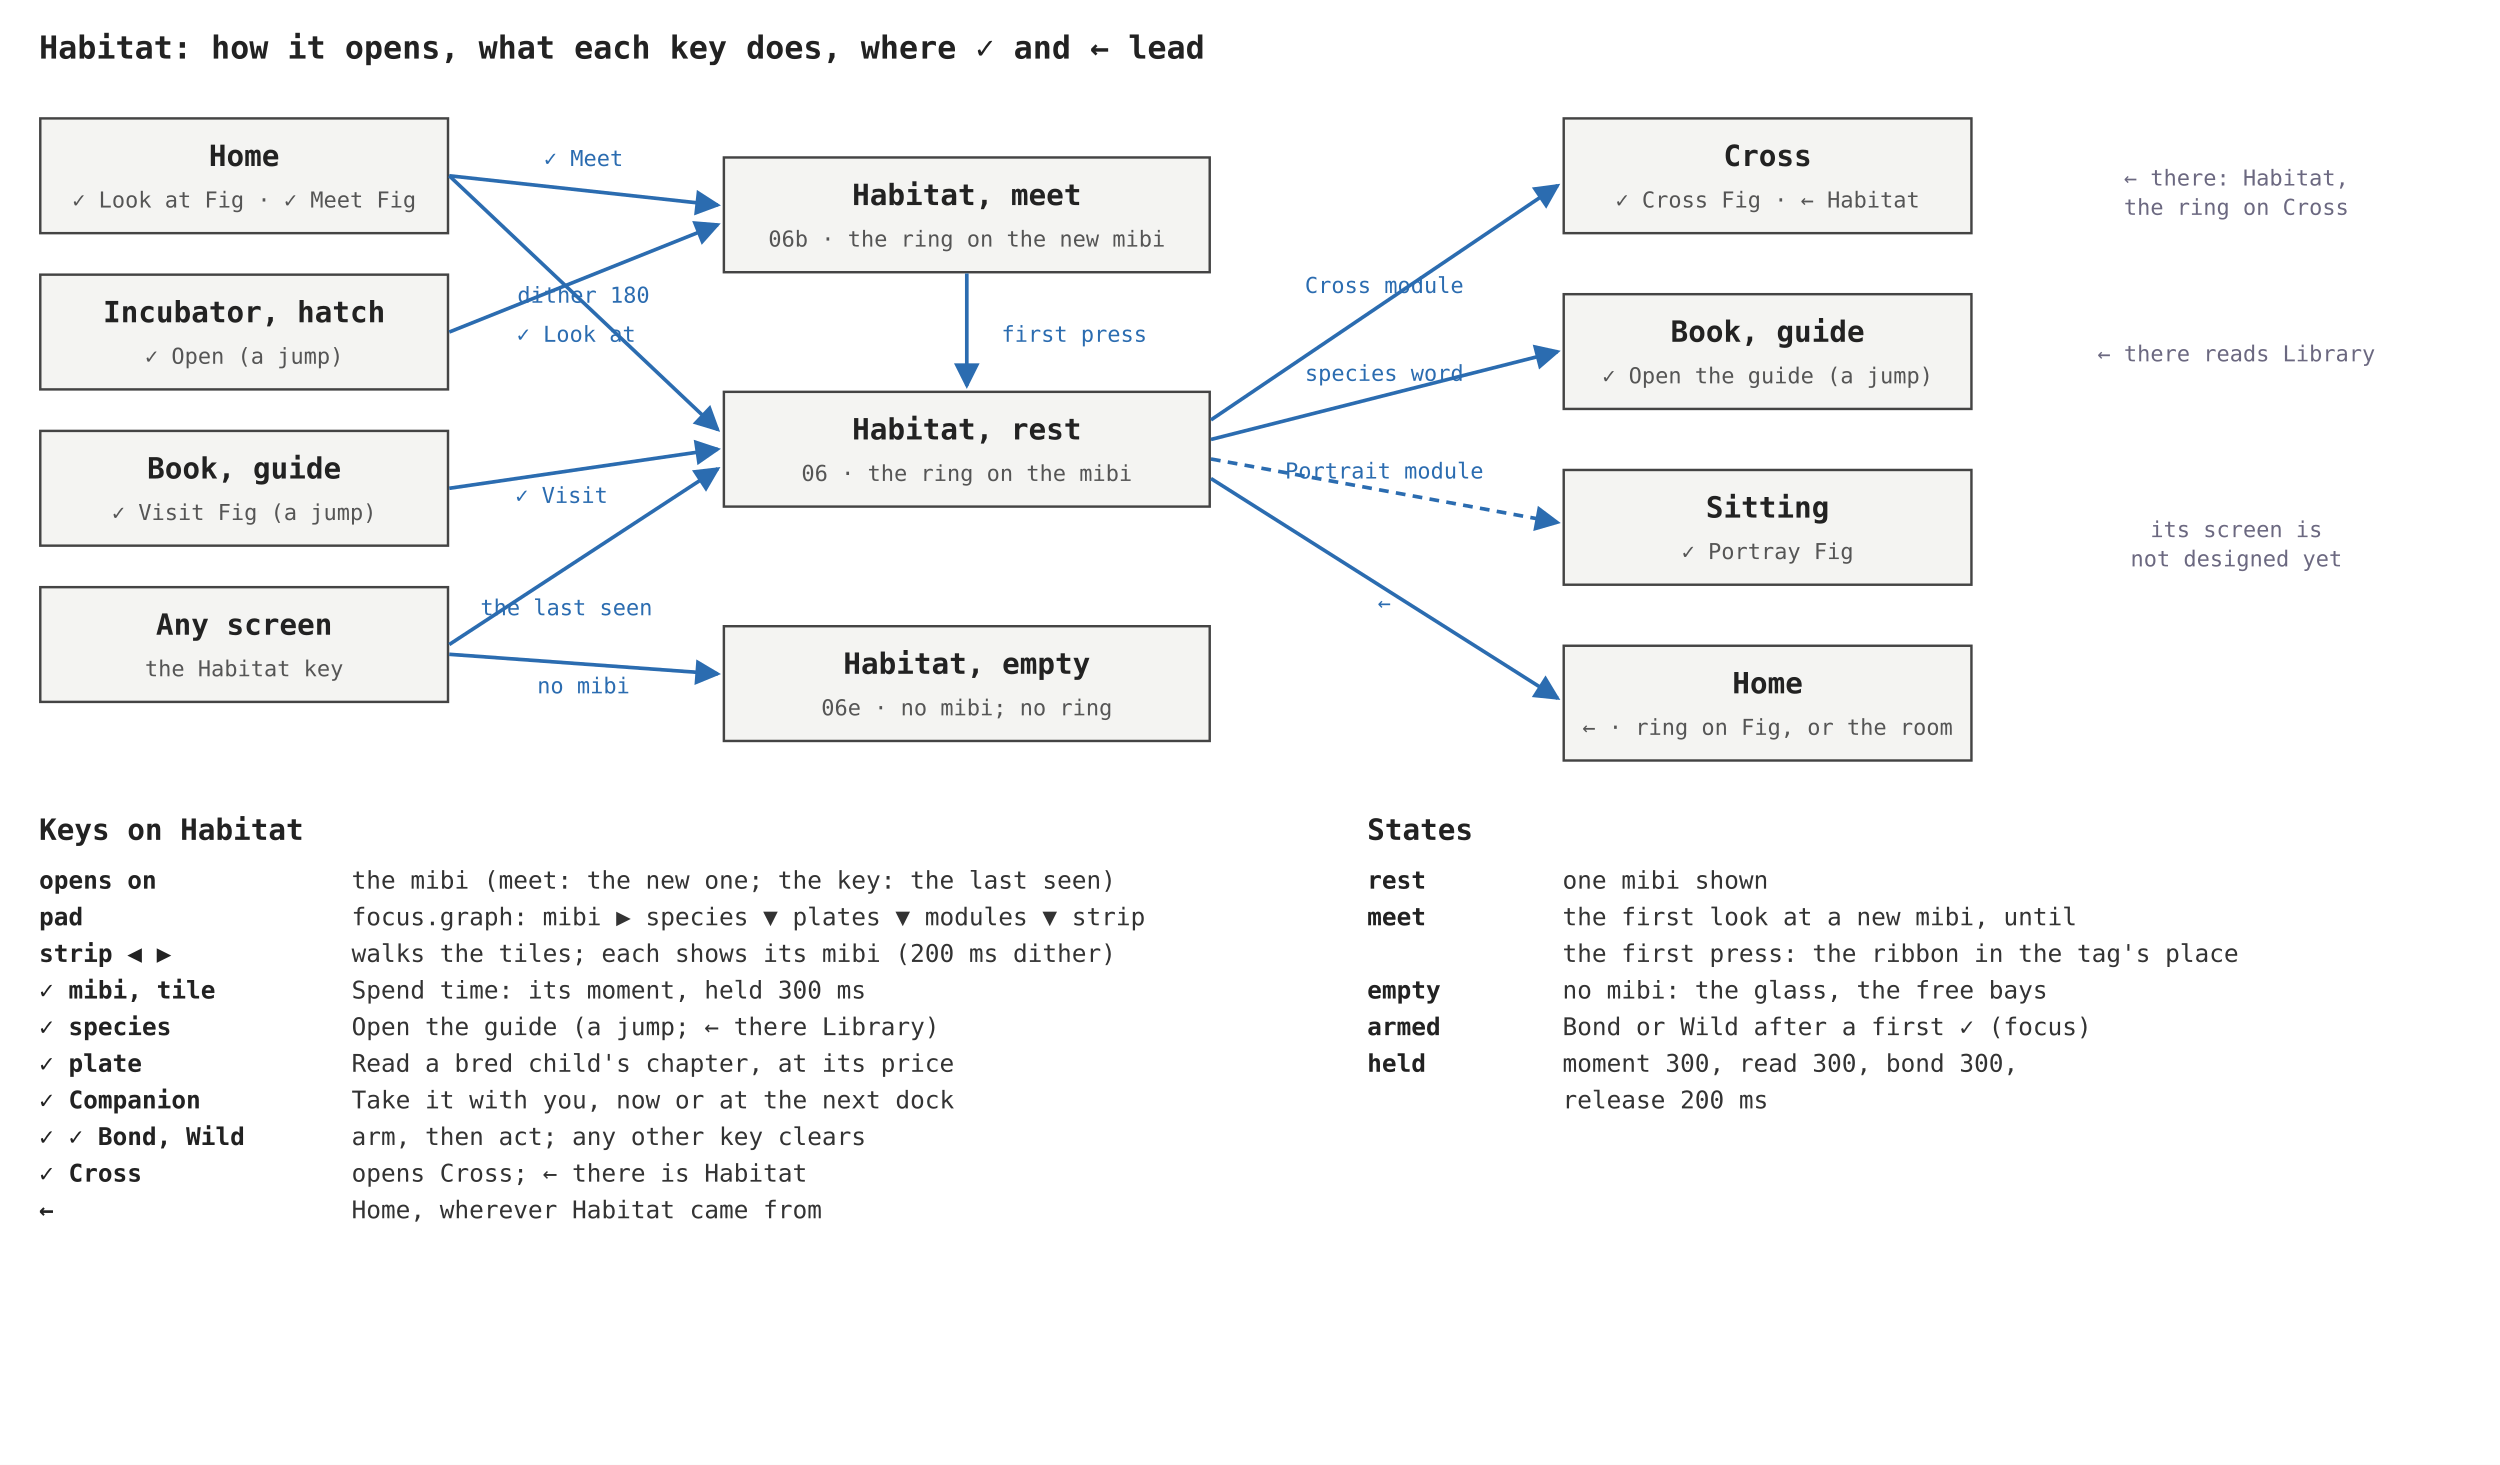
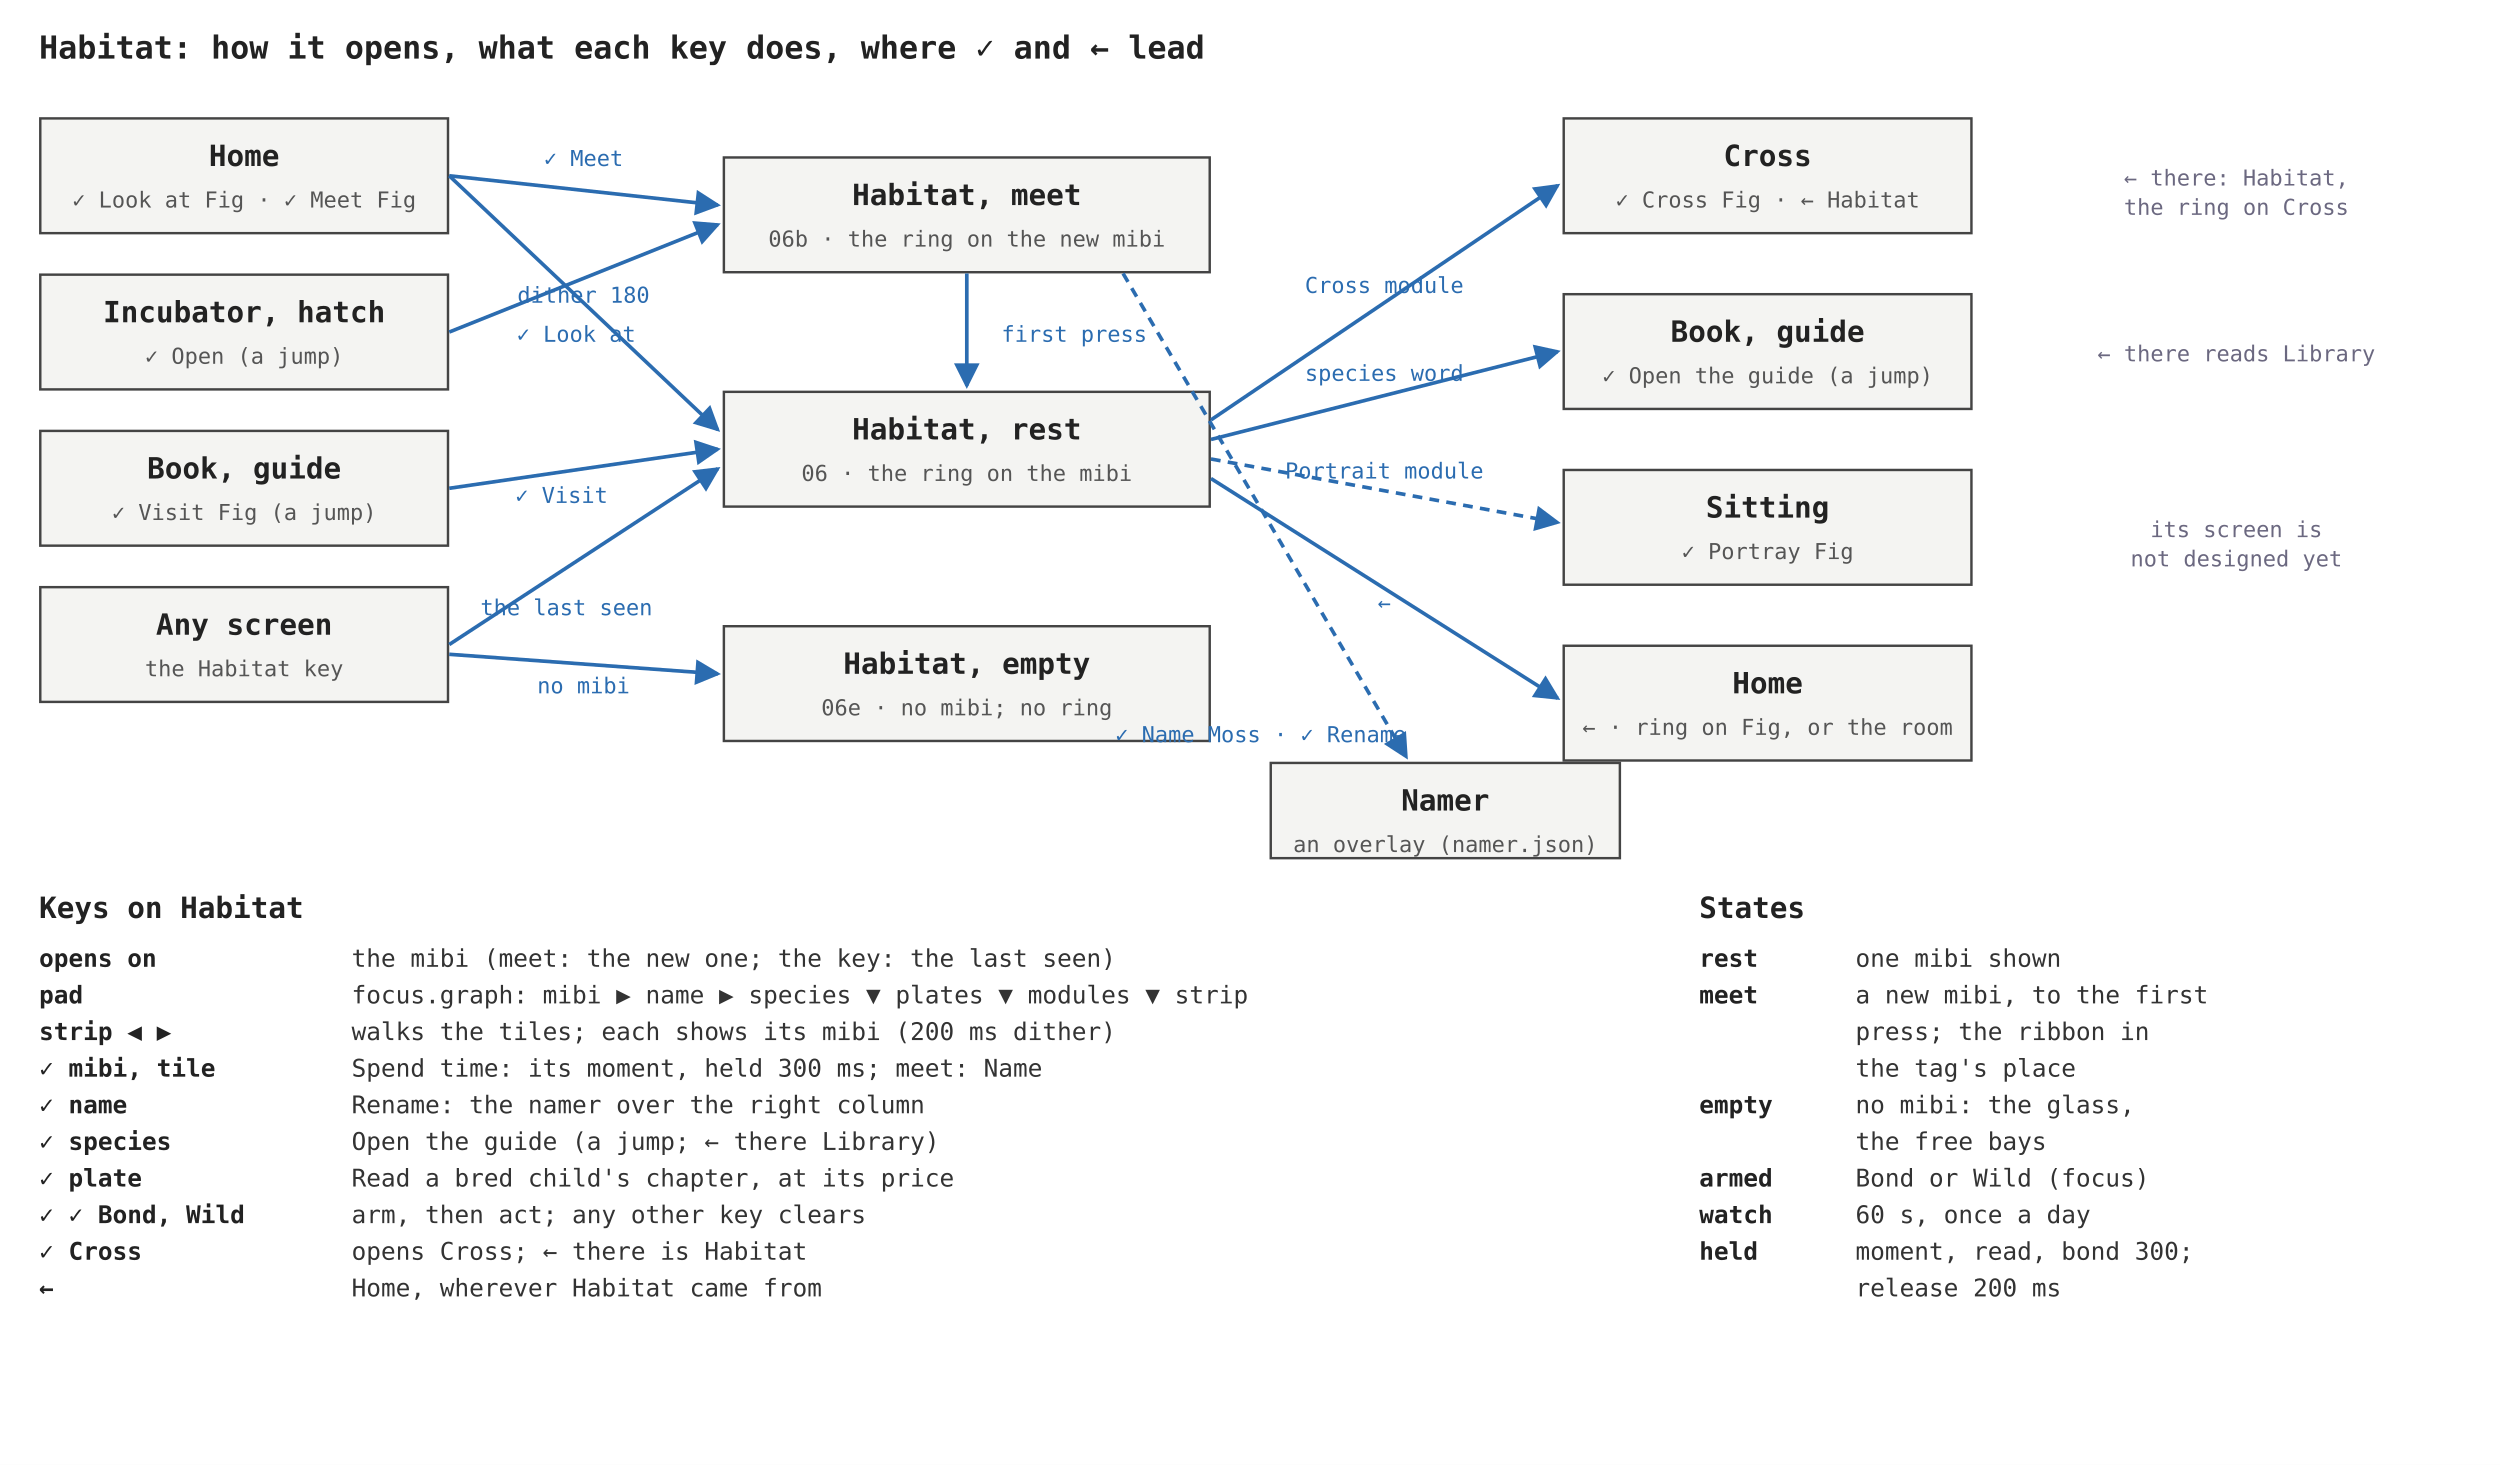
<svg xmlns="http://www.w3.org/2000/svg" viewBox="0 0 1024 600" width="1024" height="600" font-family="ui-monospace, Menlo, Consolas, monospace">
  <defs>
    <marker id="ah" viewBox="0 0 8 8" refX="7" refY="4" markerWidth="7" markerHeight="7" orient="auto">
      <path d="M0 0L8 4L0 8z" fill="#2b6cb0" />
    </marker>
    <marker id="ag" viewBox="0 0 8 8" refX="7" refY="4" markerWidth="7" markerHeight="7" orient="auto">
      <path d="M0 0L8 4L0 8z" fill="#6b6880" />
    </marker>
  </defs>
  <rect width="1024" height="600" fill="#ffffff" />
  <text x="16" y="24" font-size="13" fill="#222" font-weight="600">Habitat: how it opens, what each key does, where ✓ and ← lead</text>
  <rect x="16.5" y="48.5" width="167" height="47" fill="#f4f4f2" stroke="#444" stroke-width="1" />
  <text x="100" y="68" font-size="12" fill="#222" text-anchor="middle" font-weight="600">Home</text>
  <text x="100" y="85" font-size="9" fill="#555" text-anchor="middle">✓ Look at Fig · ✓ Meet Fig</text>
  <rect x="16.5" y="112.5" width="167" height="47" fill="#f4f4f2" stroke="#444" stroke-width="1" />
  <text x="100" y="132" font-size="12" fill="#222" text-anchor="middle" font-weight="600">Incubator, hatch</text>
  <text x="100" y="149" font-size="9" fill="#555" text-anchor="middle">✓ Open (a jump)</text>
  <rect x="16.5" y="176.5" width="167" height="47" fill="#f4f4f2" stroke="#444" stroke-width="1" />
  <text x="100" y="196" font-size="12" fill="#222" text-anchor="middle" font-weight="600">Book, guide</text>
  <text x="100" y="213" font-size="9" fill="#555" text-anchor="middle">✓ Visit Fig (a jump)</text>
  <rect x="16.5" y="240.5" width="167" height="47" fill="#f4f4f2" stroke="#444" stroke-width="1" />
  <text x="100" y="260" font-size="12" fill="#222" text-anchor="middle" font-weight="600">Any screen</text>
  <text x="100" y="277" font-size="9" fill="#555" text-anchor="middle">the Habitat key</text>
  <rect x="296.5" y="64.5" width="199" height="47" fill="#f4f4f2" stroke="#444" stroke-width="1" />
  <text x="396" y="84" font-size="12" fill="#222" text-anchor="middle" font-weight="600">Habitat, meet</text>
  <text x="396" y="101" font-size="9" fill="#555" text-anchor="middle">06b · the ring on the new mibi</text>
  <rect x="296.5" y="160.5" width="199" height="47" fill="#f4f4f2" stroke="#444" stroke-width="1" />
  <text x="396" y="180" font-size="12" fill="#222" text-anchor="middle" font-weight="600">Habitat, rest</text>
  <text x="396" y="197" font-size="9" fill="#555" text-anchor="middle">06 · the ring on the mibi</text>
  <rect x="296.5" y="256.5" width="199" height="47" fill="#f4f4f2" stroke="#444" stroke-width="1" />
  <text x="396" y="276" font-size="12" fill="#222" text-anchor="middle" font-weight="600">Habitat, empty</text>
  <text x="396" y="293" font-size="9" fill="#555" text-anchor="middle">06e · no mibi; no ring</text>
  <line x1="184" y1="72" x2="294" y2="84" stroke="#2b6cb0" stroke-width="1.5" marker-end="url(#ah)" />
  <text x="239" y="68" font-size="9" fill="#2b6cb0" text-anchor="middle">✓ Meet</text>
  <line x1="184" y1="136" x2="294" y2="92" stroke="#2b6cb0" stroke-width="1.5" marker-end="url(#ah)" />
  <text x="239" y="124" font-size="9" fill="#2b6cb0" text-anchor="middle">dither 180</text>
  <line x1="184" y1="200" x2="294" y2="184" stroke="#2b6cb0" stroke-width="1.5" marker-end="url(#ah)" />
  <text x="230" y="206" font-size="9" fill="#2b6cb0" text-anchor="middle">✓ Visit</text>
  <line x1="184" y1="72" x2="294" y2="176" stroke="#2b6cb0" stroke-width="1.5" marker-end="url(#ah)" />
  <text x="236" y="140" font-size="9" fill="#2b6cb0" text-anchor="middle">✓ Look at</text>
  <line x1="184" y1="264" x2="294" y2="192" stroke="#2b6cb0" stroke-width="1.5" marker-end="url(#ah)" />
  <text x="232" y="252" font-size="9" fill="#2b6cb0" text-anchor="middle">the last seen</text>
  <line x1="184" y1="268" x2="294" y2="276" stroke="#2b6cb0" stroke-width="1.5" marker-end="url(#ah)" />
  <text x="239" y="284" font-size="9" fill="#2b6cb0" text-anchor="middle">no mibi</text>
  <line x1="396" y1="112" x2="396" y2="158" stroke="#2b6cb0" stroke-width="1.5" marker-end="url(#ah)" />
  <text x="440" y="140" font-size="9" fill="#2b6cb0" text-anchor="middle">first press</text>
+   <rect x="520.5" y="312.5" width="143" height="39" fill="#f4f4f2" stroke="#444" stroke-width="1" />
+   <text x="592" y="332" font-size="12" fill="#222" text-anchor="middle" font-weight="600">Namer</text>
+   <text x="592" y="349" font-size="9" fill="#555" text-anchor="middle">an overlay (namer.json)</text>
+   <line x1="460" y1="112" x2="576" y2="310" stroke="#2b6cb0" stroke-width="1.5" stroke-dasharray="4 3" marker-end="url(#ah)" />
+   <text x="576" y="304" font-size="9" fill="#2b6cb0" text-anchor="end">✓ Name Moss · ✓ Rename</text>
  <rect x="640.5" y="48.5" width="167" height="47" fill="#f4f4f2" stroke="#444" stroke-width="1" />
  <text x="724" y="68" font-size="12" fill="#222" text-anchor="middle" font-weight="600">Cross</text>
  <text x="724" y="85" font-size="9" fill="#555" text-anchor="middle">✓ Cross Fig · ← Habitat</text>
  <rect x="640.5" y="120.5" width="167" height="47" fill="#f4f4f2" stroke="#444" stroke-width="1" />
  <text x="724" y="140" font-size="12" fill="#222" text-anchor="middle" font-weight="600">Book, guide</text>
  <text x="724" y="157" font-size="9" fill="#555" text-anchor="middle">✓ Open the guide (a jump)</text>
  <rect x="640.5" y="192.5" width="167" height="47" fill="#f4f4f2" stroke="#444" stroke-width="1" />
  <text x="724" y="212" font-size="12" fill="#222" text-anchor="middle" font-weight="600">Sitting</text>
  <text x="724" y="229" font-size="9" fill="#555" text-anchor="middle">✓ Portray Fig</text>
  <rect x="640.5" y="264.5" width="167" height="47" fill="#f4f4f2" stroke="#444" stroke-width="1" />
  <text x="724" y="284" font-size="12" fill="#222" text-anchor="middle" font-weight="600">Home</text>
  <text x="724" y="301" font-size="9" fill="#555" text-anchor="middle">← · ring on Fig, or the room</text>
  <line x1="496" y1="172" x2="638" y2="76" stroke="#2b6cb0" stroke-width="1.5" marker-end="url(#ah)" />
  <text x="567" y="120" font-size="9" fill="#2b6cb0" text-anchor="middle">Cross module</text>
  <line x1="496" y1="180" x2="638" y2="144" stroke="#2b6cb0" stroke-width="1.5" marker-end="url(#ah)" />
  <text x="567" y="156" font-size="9" fill="#2b6cb0" text-anchor="middle">species word</text>
  <line x1="496" y1="188" x2="638" y2="214" stroke="#2b6cb0" stroke-width="1.5" stroke-dasharray="4 3" marker-end="url(#ah)" />
  <text x="567" y="196" font-size="9" fill="#2b6cb0" text-anchor="middle">Portrait module</text>
  <line x1="496" y1="196" x2="638" y2="286" stroke="#2b6cb0" stroke-width="1.5" marker-end="url(#ah)" />
  <text x="567" y="250" font-size="9" fill="#2b6cb0" text-anchor="middle">←</text>
  <text x="916" y="76" font-size="9" fill="#6b6880" text-anchor="middle">← there: Habitat,</text>
  <text x="916" y="88" font-size="9" fill="#6b6880" text-anchor="middle">the ring on Cross</text>
  <text x="916" y="148" font-size="9" fill="#6b6880" text-anchor="middle">← there reads Library</text>
  <text x="916" y="220" font-size="9" fill="#6b6880" text-anchor="middle">its screen is</text>
  <text x="916" y="232" font-size="9" fill="#6b6880" text-anchor="middle">not designed yet</text>
-   <text x="16" y="344" font-size="12" fill="#222" font-weight="600">Keys on Habitat</text>
-   <text x="16" y="364" font-size="10" fill="#222" font-weight="600">opens on</text>
-   <text x="144" y="364" font-size="10" fill="#333">the mibi (meet: the new one; the key: the last seen)</text>
-   <text x="16" y="379" font-size="10" fill="#222" font-weight="600">pad</text>
-   <text x="144" y="379" font-size="10" fill="#333">focus.graph: mibi ▶ species ▼ plates ▼ modules ▼ strip</text>
-   <text x="16" y="394" font-size="10" fill="#222" font-weight="600">strip ◀ ▶</text>
-   <text x="144" y="394" font-size="10" fill="#333">walks the tiles; each shows its mibi (200 ms dither)</text>
-   <text x="16" y="409" font-size="10" fill="#222" font-weight="600">✓ mibi, tile</text>
-   <text x="144" y="409" font-size="10" fill="#333">Spend time: its moment, held 300 ms</text>
-   <text x="16" y="424" font-size="10" fill="#222" font-weight="600">✓ species</text>
-   <text x="144" y="424" font-size="10" fill="#333">Open the guide (a jump; ← there Library)</text>
-   <text x="16" y="439" font-size="10" fill="#222" font-weight="600">✓ plate</text>
-   <text x="144" y="439" font-size="10" fill="#333">Read a bred child's chapter, at its price</text>
-   <text x="16" y="454" font-size="10" fill="#222" font-weight="600">✓ Companion</text>
-   <text x="144" y="454" font-size="10" fill="#333">Take it with you, now or at the next dock</text>
-   <text x="16" y="469" font-size="10" fill="#222" font-weight="600">✓ ✓ Bond, Wild</text>
-   <text x="144" y="469" font-size="10" fill="#333">arm, then act; any other key clears</text>
-   <text x="16" y="484" font-size="10" fill="#222" font-weight="600">✓ Cross</text>
-   <text x="144" y="484" font-size="10" fill="#333">opens Cross; ← there is Habitat</text>
-   <text x="16" y="499" font-size="10" fill="#222" font-weight="600">←</text>
-   <text x="144" y="499" font-size="10" fill="#333">Home, wherever Habitat came from</text>
-   <text x="560" y="344" font-size="12" fill="#222" font-weight="600">States</text>
-   <text x="560" y="364" font-size="10" fill="#222" font-weight="600">rest</text>
-   <text x="640" y="364" font-size="10" fill="#333">one mibi shown</text>
-   <text x="560" y="379" font-size="10" fill="#222" font-weight="600">meet</text>
-   <text x="640" y="379" font-size="10" fill="#333">the first look at a new mibi, until</text>
-   <text x="560" y="394" font-size="10" fill="#222" font-weight="600" />
-   <text x="640" y="394" font-size="10" fill="#333">the first press: the ribbon in the tag's place</text>
-   <text x="560" y="409" font-size="10" fill="#222" font-weight="600">empty</text>
-   <text x="640" y="409" font-size="10" fill="#333">no mibi: the glass, the free bays</text>
-   <text x="560" y="424" font-size="10" fill="#222" font-weight="600">armed</text>
-   <text x="640" y="424" font-size="10" fill="#333">Bond or Wild after a first ✓ (focus)</text>
-   <text x="560" y="439" font-size="10" fill="#222" font-weight="600">held</text>
-   <text x="640" y="439" font-size="10" fill="#333">moment 300, read 300, bond 300,</text>
-   <text x="560" y="454" font-size="10" fill="#222" font-weight="600" />
-   <text x="640" y="454" font-size="10" fill="#333">release 200 ms</text>
+   <text x="16" y="376" font-size="12" fill="#222" font-weight="600">Keys on Habitat</text>
+   <text x="16" y="396" font-size="10" fill="#222" font-weight="600">opens on</text>
+   <text x="144" y="396" font-size="10" fill="#333">the mibi (meet: the new one; the key: the last seen)</text>
+   <text x="16" y="411" font-size="10" fill="#222" font-weight="600">pad</text>
+   <text x="144" y="411" font-size="10" fill="#333">focus.graph: mibi ▶ name ▶ species ▼ plates ▼ modules ▼ strip</text>
+   <text x="16" y="426" font-size="10" fill="#222" font-weight="600">strip ◀ ▶</text>
+   <text x="144" y="426" font-size="10" fill="#333">walks the tiles; each shows its mibi (200 ms dither)</text>
+   <text x="16" y="441" font-size="10" fill="#222" font-weight="600">✓ mibi, tile</text>
+   <text x="144" y="441" font-size="10" fill="#333">Spend time: its moment, held 300 ms; meet: Name</text>
+   <text x="16" y="456" font-size="10" fill="#222" font-weight="600">✓ name</text>
+   <text x="144" y="456" font-size="10" fill="#333">Rename: the namer over the right column</text>
+   <text x="16" y="471" font-size="10" fill="#222" font-weight="600">✓ species</text>
+   <text x="144" y="471" font-size="10" fill="#333">Open the guide (a jump; ← there Library)</text>
+   <text x="16" y="486" font-size="10" fill="#222" font-weight="600">✓ plate</text>
+   <text x="144" y="486" font-size="10" fill="#333">Read a bred child's chapter, at its price</text>
+   <text x="16" y="501" font-size="10" fill="#222" font-weight="600">✓ ✓ Bond, Wild</text>
+   <text x="144" y="501" font-size="10" fill="#333">arm, then act; any other key clears</text>
+   <text x="16" y="516" font-size="10" fill="#222" font-weight="600">✓ Cross</text>
+   <text x="144" y="516" font-size="10" fill="#333">opens Cross; ← there is Habitat</text>
+   <text x="16" y="531" font-size="10" fill="#222" font-weight="600">←</text>
+   <text x="144" y="531" font-size="10" fill="#333">Home, wherever Habitat came from</text>
+   <text x="696" y="376" font-size="12" fill="#222" font-weight="600">States</text>
+   <text x="696" y="396" font-size="10" fill="#222" font-weight="600">rest</text>
+   <text x="760" y="396" font-size="10" fill="#333">one mibi shown</text>
+   <text x="696" y="411" font-size="10" fill="#222" font-weight="600">meet</text>
+   <text x="760" y="411" font-size="10" fill="#333">a new mibi, to the first</text>
+   <text x="696" y="426" font-size="10" fill="#222" font-weight="600" />
+   <text x="760" y="426" font-size="10" fill="#333">press; the ribbon in</text>
+   <text x="696" y="441" font-size="10" fill="#222" font-weight="600" />
+   <text x="760" y="441" font-size="10" fill="#333">the tag's place</text>
+   <text x="696" y="456" font-size="10" fill="#222" font-weight="600">empty</text>
+   <text x="760" y="456" font-size="10" fill="#333">no mibi: the glass,</text>
+   <text x="696" y="471" font-size="10" fill="#222" font-weight="600" />
+   <text x="760" y="471" font-size="10" fill="#333">the free bays</text>
+   <text x="696" y="486" font-size="10" fill="#222" font-weight="600">armed</text>
+   <text x="760" y="486" font-size="10" fill="#333">Bond or Wild (focus)</text>
+   <text x="696" y="501" font-size="10" fill="#222" font-weight="600">watch</text>
+   <text x="760" y="501" font-size="10" fill="#333">60 s, once a day</text>
+   <text x="696" y="516" font-size="10" fill="#222" font-weight="600">held</text>
+   <text x="760" y="516" font-size="10" fill="#333">moment, read, bond 300;</text>
+   <text x="696" y="531" font-size="10" fill="#222" font-weight="600" />
+   <text x="760" y="531" font-size="10" fill="#333">release 200 ms</text>
</svg>
